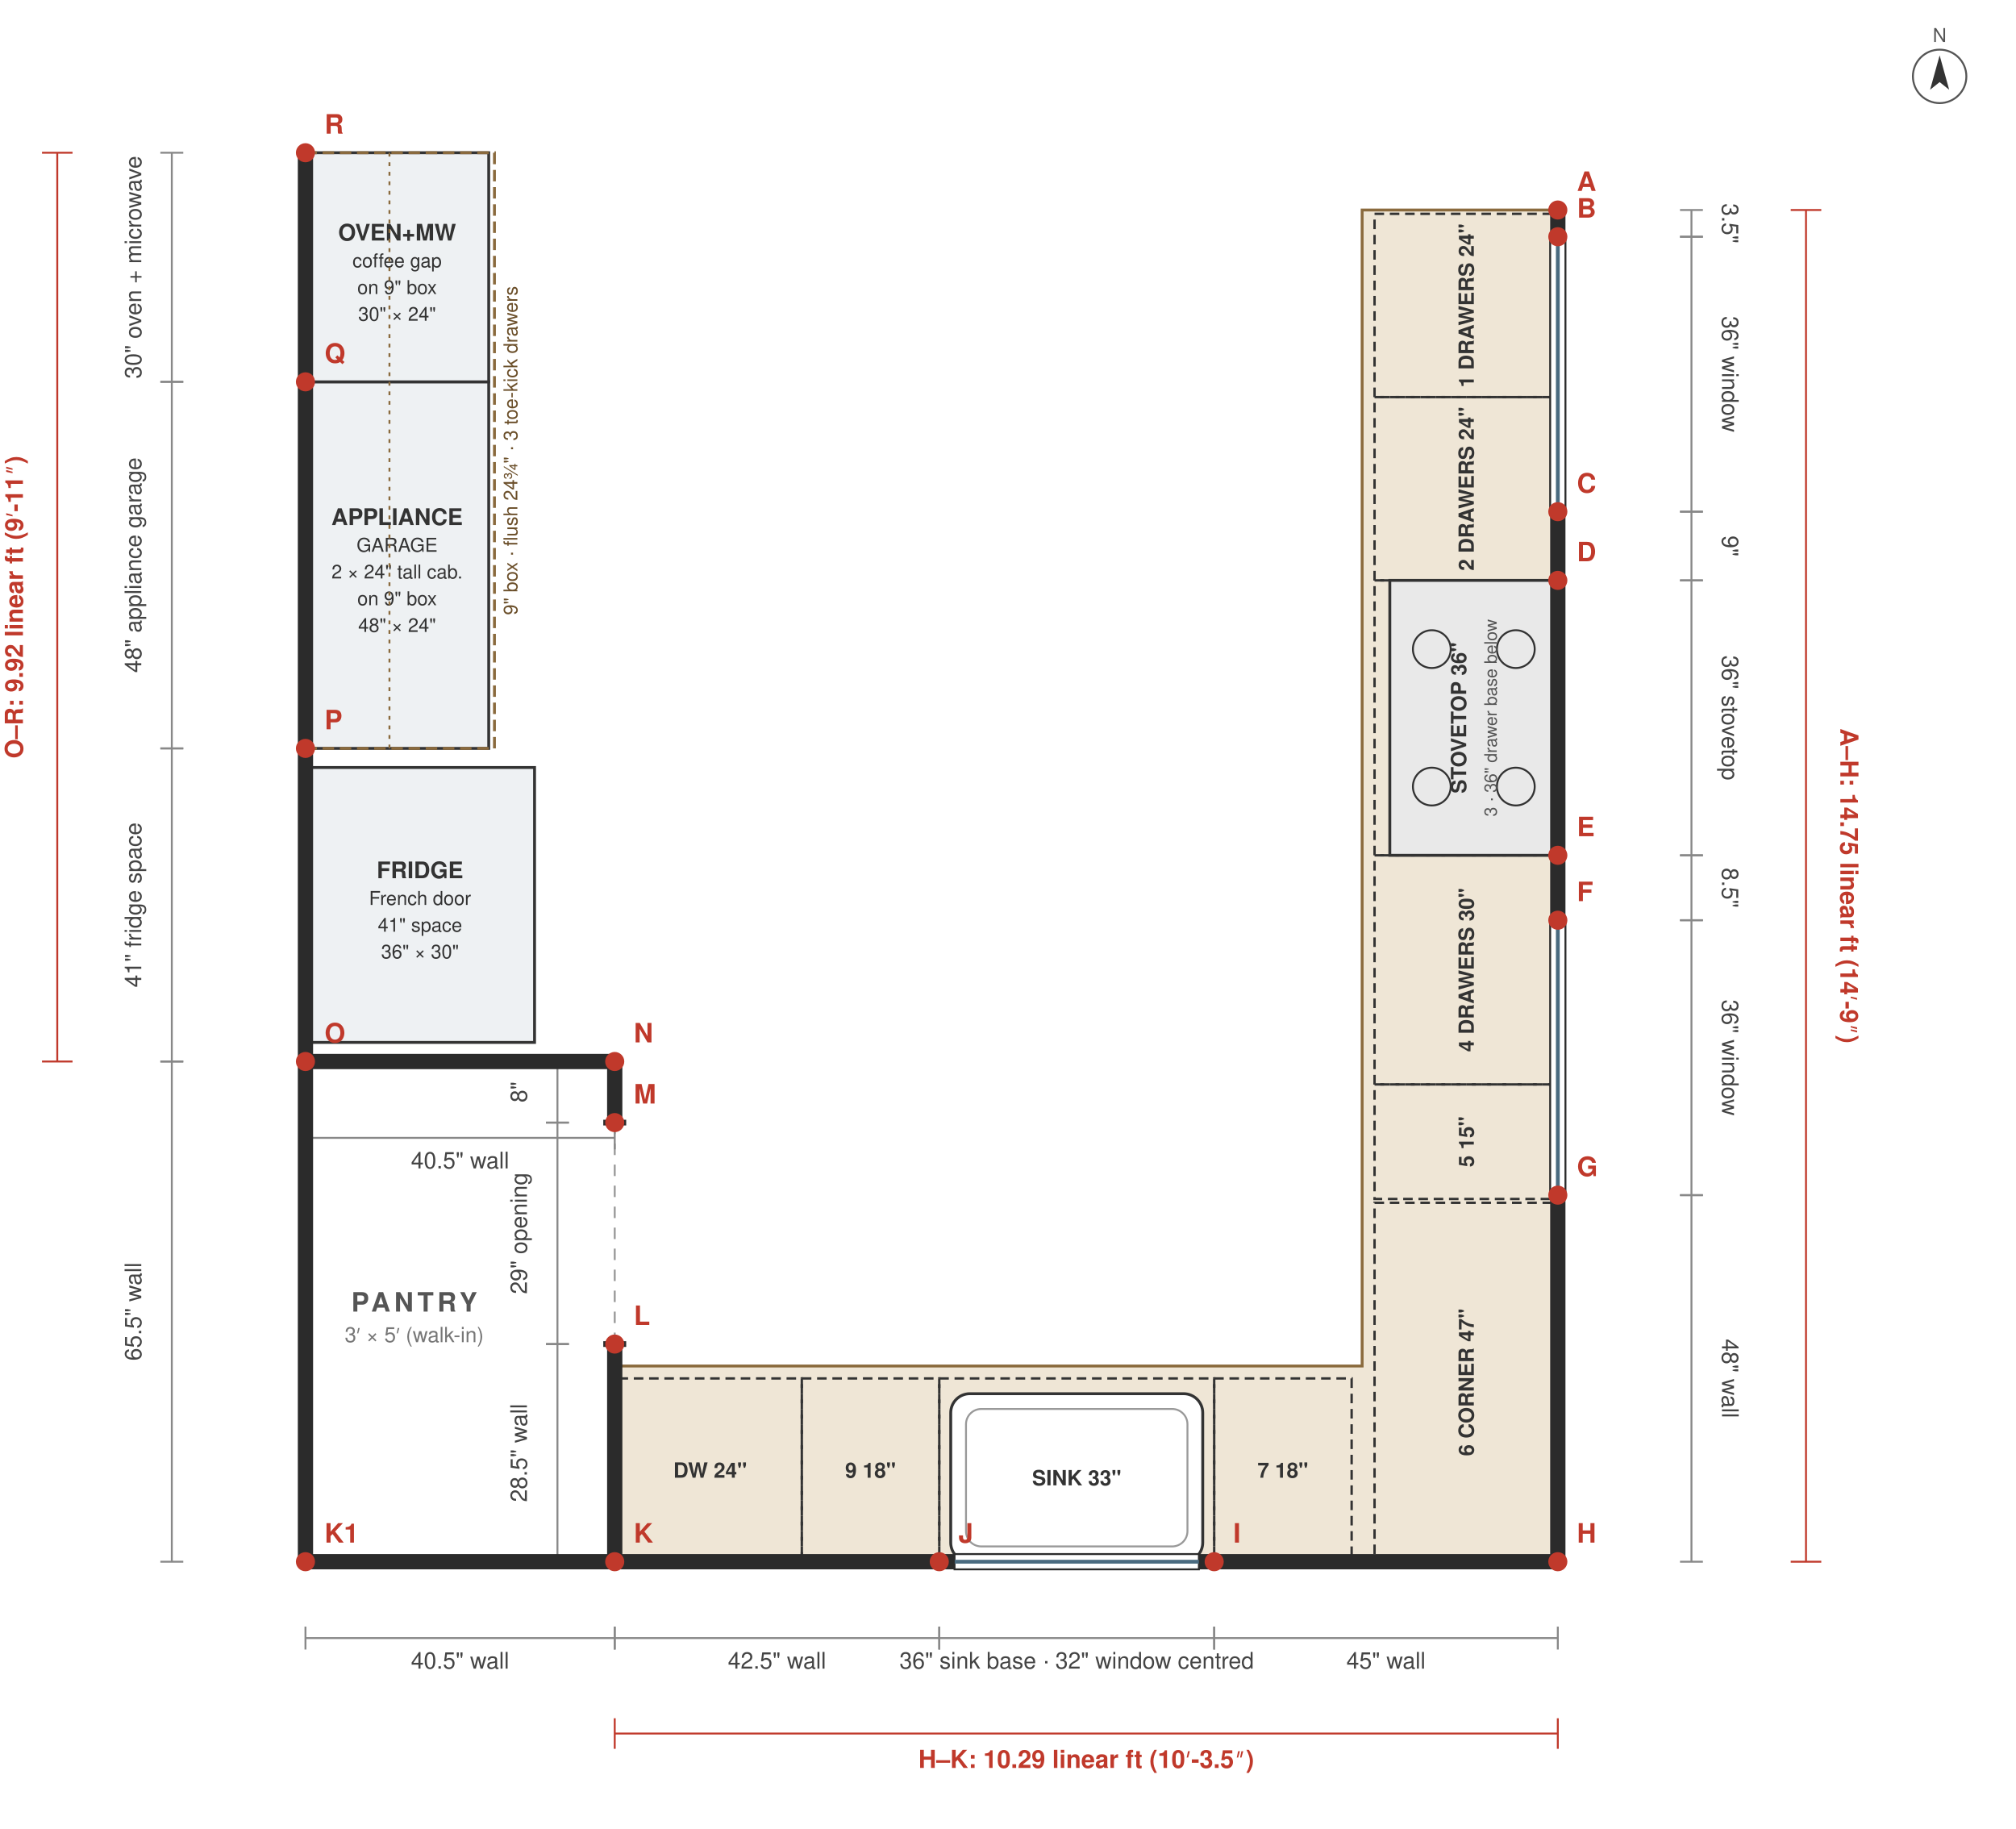
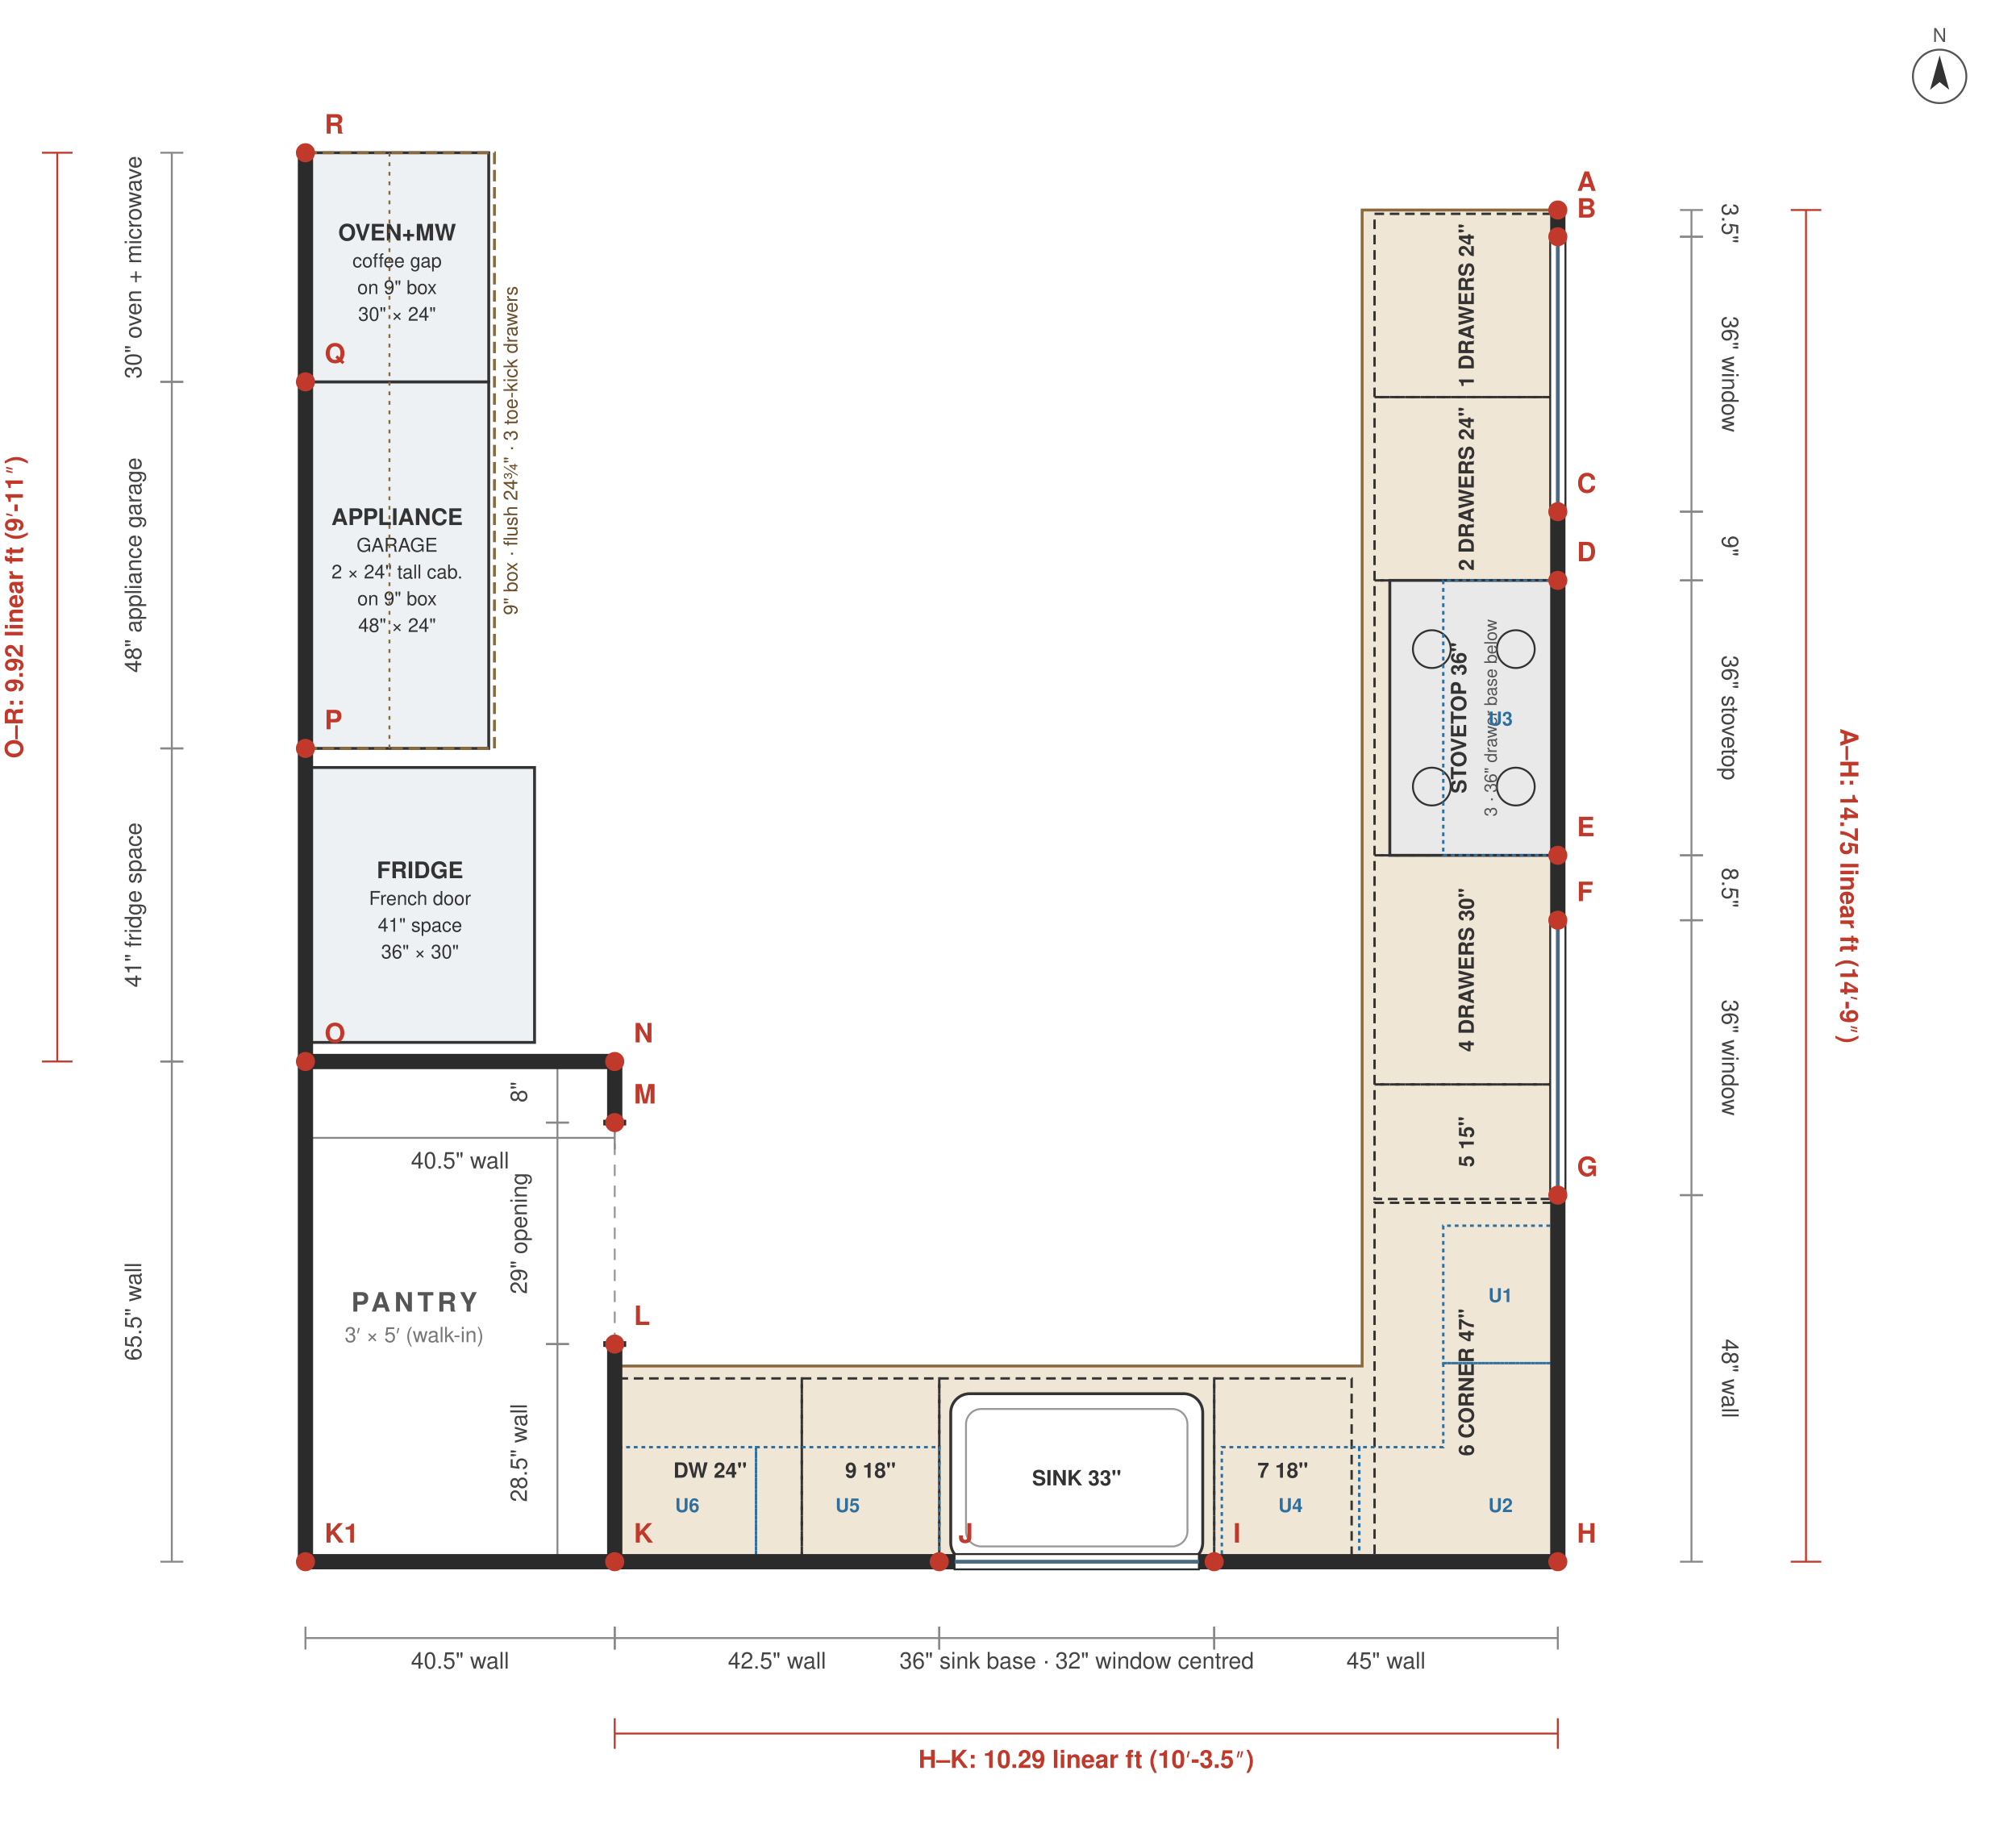
<svg xmlns="http://www.w3.org/2000/svg" viewBox="0 0 1056 958" width="1056" height="958" font-family="Helvetica, Arial, sans-serif">
  <rect width="1056" height="958" fill="#ffffff" />
  <g id="north" transform="translate(1016,40)">
    <circle r="14" fill="none" stroke="#555" />
    <path d="M 0 -11 L 5 7 L 0 3 L -5 7 Z" fill="#333" />
    <text y="-18" font-size="10" fill="#555" text-anchor="middle">N</text>
  </g>
  <path id="counter-AHK" d="M 816.0 110.0 L 816.0 818.0 L 322.0 818.0 L 322.0 715.5 L 713.5 715.5 L 713.5 110.0 Z" fill="#efe6d6" stroke="#8a6a3d" stroke-width="1.5" />
  <g id="appliance-fridge">
    <rect x="160.0" y="402.0" width="120.0" height="144.0" fill="#eef1f3" stroke="#333" stroke-width="1.5" />
    <text x="220.0" y="460.0" font-size="12" font-weight="700" fill="#333" text-anchor="middle">FRIDGE</text>
    <text x="220.0" y="474.0" font-size="10" font-weight="400" fill="#333" text-anchor="middle">French door</text>
    <text x="220.0" y="488.0" font-size="10" font-weight="400" fill="#333" text-anchor="middle">41" space</text>
    <text x="220.0" y="502.0" font-size="10" font-weight="400" fill="#333" text-anchor="middle">36" × 30"</text>
  </g>
  <g id="appliance-appliance">
    <rect x="160.0" y="200.0" width="96.0" height="192.0" fill="#eef1f3" stroke="#333" stroke-width="1.5" />
    <text x="208.0" y="275.0" font-size="12" font-weight="700" fill="#333" text-anchor="middle">APPLIANCE</text>
    <text x="208.0" y="289.0" font-size="10" font-weight="400" fill="#333" text-anchor="middle">GARAGE</text>
    <text x="208.0" y="303.0" font-size="10" font-weight="400" fill="#333" text-anchor="middle">2 × 24" tall cab.</text>
    <text x="208.0" y="317.0" font-size="10" font-weight="400" fill="#333" text-anchor="middle">on 9" box</text>
    <text x="208.0" y="331.0" font-size="10" font-weight="400" fill="#333" text-anchor="middle">48" × 24"</text>
  </g>
  <g id="appliance-oven+mw">
    <rect x="160.0" y="80.0" width="96.0" height="120.0" fill="#eef1f3" stroke="#333" stroke-width="1.5" />
    <text x="208.0" y="126.0" font-size="12" font-weight="700" fill="#333" text-anchor="middle">OVEN+MW</text>
    <text x="208.0" y="140.0" font-size="10" font-weight="400" fill="#333" text-anchor="middle">coffee gap</text>
    <text x="208.0" y="154.0" font-size="10" font-weight="400" fill="#333" text-anchor="middle">on 9" box</text>
    <text x="208.0" y="168.0" font-size="10" font-weight="400" fill="#333" text-anchor="middle">30" × 24"</text>
  </g>
  <line x1="204.0" y1="80.0" x2="204.0" y2="392.0" stroke="#8a6a3d" stroke-width="1" stroke-dasharray="2 3" />
  <text x="271.0" y="236.0" font-size="10" fill="#6b4f2a" text-anchor="middle" transform="rotate(-90 271.0 236.0)">9" box · flush 24¾" · 3 toe-kick drawers</text>
  <rect x="160.0" y="80.0" width="99.0" height="312.0" fill="none" stroke="#8a6a3d" stroke-width="1.5" stroke-dasharray="6 3" />
  <g id="under-1">
    <rect x="720.0" y="112.0" width="96.0" height="96.0" fill="none" stroke="#333" stroke-width="1.25" stroke-dasharray="5 3" />
    <text x="772.0" y="160.0" font-size="11" font-weight="700" fill="#333" text-anchor="middle" transform="rotate(-90 772.0 160.0)">1 DRAWERS 24"</text>
  </g>
  <g id="under-2">
    <rect x="720.0" y="208.0" width="96.0" height="96.0" fill="none" stroke="#333" stroke-width="1.25" stroke-dasharray="5 3" />
    <text x="772.0" y="256.0" font-size="11" font-weight="700" fill="#333" text-anchor="middle" transform="rotate(-90 772.0 256.0)">2 DRAWERS 24"</text>
  </g>
  <g id="under-3">
    <rect x="720.0" y="304.0" width="96.0" height="144.0" fill="none" stroke="#333" stroke-width="1.25" stroke-dasharray="5 3" />
    <text x="772.0" y="376.0" font-size="11" font-weight="700" fill="#333" text-anchor="middle" transform="rotate(-90 772.0 376.0)">3 COOKTOP BASE 36"</text>
  </g>
  <g id="range-stovetop">
    <rect x="728.0" y="304.0" width="88.0" height="144.0" fill="#e9e9e9" stroke="#333" stroke-width="1.5" />
    <circle cx="750.0" cy="340.0" r="9.9" fill="none" stroke="#333" />
    <circle cx="750.0" cy="412.0" r="9.9" fill="none" stroke="#333" />
    <circle cx="794.0" cy="340.0" r="9.9" fill="none" stroke="#333" />
    <circle cx="794.0" cy="412.0" r="9.9" fill="none" stroke="#333" />
    <text x="768.0" y="376.0" font-size="11" font-weight="700" fill="#333" text-anchor="middle" transform="rotate(-90 768.0 376.0)">STOVETOP 36"</text>
    <text x="784.0" y="376.0" font-size="9" fill="#555" text-anchor="middle" transform="rotate(-90 784.0 376.0)">3 · 36" drawer base below</text>
  </g>
  <g id="under-4">
    <rect x="720.0" y="448.0" width="96.0" height="120.0" fill="none" stroke="#333" stroke-width="1.25" stroke-dasharray="5 3" />
    <text x="772.0" y="508.0" font-size="11" font-weight="700" fill="#333" text-anchor="middle" transform="rotate(-90 772.0 508.0)">4 DRAWERS 30"</text>
  </g>
  <g id="under-5">
    <rect x="720.0" y="568.0" width="96.0" height="60.0" fill="none" stroke="#333" stroke-width="1.25" stroke-dasharray="5 3" />
    <text x="772.0" y="598.0" font-size="11" font-weight="700" fill="#333" text-anchor="middle" transform="rotate(-90 772.0 598.0)">5 15"</text>
  </g>
  <g id="under-6">
    <rect x="720.0" y="630.0" width="96.0" height="188.0" fill="none" stroke="#333" stroke-width="1.25" stroke-dasharray="5 3" />
    <text x="772.0" y="724.0" font-size="11" font-weight="700" fill="#333" text-anchor="middle" transform="rotate(-90 772.0 724.0)">6 CORNER 47"</text>
  </g>
  <g id="under-7">
    <rect x="636.0" y="722.0" width="72.0" height="96.0" fill="none" stroke="#333" stroke-width="1.25" stroke-dasharray="5 3" />
    <text x="672.0" y="774.0" font-size="11" font-weight="700" fill="#333" text-anchor="middle">7 18"</text>
  </g>
  <g id="under-8">
    <rect x="492.0" y="722.0" width="144.0" height="96.0" fill="none" stroke="#333" stroke-width="1.25" stroke-dasharray="5 3" />
    <text x="564.0" y="774.0" font-size="11" font-weight="700" fill="#333" text-anchor="middle">8 SINK BASE 36"</text>
  </g>
  <g id="sink-sink">
    <rect x="498.0" y="730.0" width="132.0" height="88.0" rx="10" fill="#fff" stroke="#333" stroke-width="1.5" />
    <rect x="506.0" y="738.0" width="116.0" height="72.0" rx="8" fill="none" stroke="#999" />
    <text x="564.0" y="778.0" font-size="11" font-weight="700" fill="#333" text-anchor="middle">SINK 33"</text>
  </g>
  <g id="under-9">
    <rect x="420.0" y="722.0" width="72.0" height="96.0" fill="none" stroke="#333" stroke-width="1.25" stroke-dasharray="5 3" />
    <text x="456.0" y="774.0" font-size="11" font-weight="700" fill="#333" text-anchor="middle">9 18"</text>
  </g>
  <g id="under-dw">
    <rect x="324.0" y="722.0" width="96.0" height="96.0" fill="none" stroke="#333" stroke-width="1.25" stroke-dasharray="5 3" />
    <text x="372.0" y="774.0" font-size="11" font-weight="700" fill="#333" text-anchor="middle">DW 24"</text>
  </g>
+   <path d="M 816.0 642.0 L 756.0 642.0 L 756.0 714.0 L 816.0 714.0 Z" fill="none" stroke="#2e6f9e" stroke-width="1.25" stroke-dasharray="2 2" />
+   <text x="786.0" y="682.0" font-size="10" font-weight="700" fill="#2e6f9e" text-anchor="middle">U1</text>
+   <path d="M 816.0 304.0 L 756.0 304.0 L 756.0 448.0 L 816.0 448.0 Z" fill="none" stroke="#2e6f9e" stroke-width="1.25" stroke-dasharray="2 2" />
+   <text x="786.0" y="380.0" font-size="10" font-weight="700" fill="#2e6f9e" text-anchor="middle">U3</text>
+   <path d="M 712.0 818.0 L 640.0 818.0 L 640.0 758.0 L 712.0 758.0 Z" fill="none" stroke="#2e6f9e" stroke-width="1.25" stroke-dasharray="2 2" />
+   <text x="676.0" y="792.0" font-size="10" font-weight="700" fill="#2e6f9e" text-anchor="middle">U4</text>
+   <path d="M 492.0 818.0 L 396.0 818.0 L 396.0 758.0 L 492.0 758.0 Z" fill="none" stroke="#2e6f9e" stroke-width="1.25" stroke-dasharray="2 2" />
+   <text x="444.0" y="792.0" font-size="10" font-weight="700" fill="#2e6f9e" text-anchor="middle">U5</text>
+   <path d="M 396.0 818.0 L 324.0 818.0 L 324.0 758.0 L 396.0 758.0 Z" fill="none" stroke="#2e6f9e" stroke-width="1.25" stroke-dasharray="2 2" />
+   <text x="360.0" y="792.0" font-size="10" font-weight="700" fill="#2e6f9e" text-anchor="middle">U6</text>
+   <path d="M 816.0 818.0 L 816.0 714.0 L 756.0 714.0 L 756.0 758.0 L 712.0 758.0 L 712.0 818.0 Z" fill="none" stroke="#2e6f9e" stroke-width="1.25" stroke-dasharray="2 2" />
+   <text x="786.0" y="792.0" font-size="10" font-weight="700" fill="#2e6f9e" text-anchor="middle">U2</text>
  <line id="wall-AB" x1="816.0" y1="110.0" x2="816.0" y2="124.0" stroke="#2b2b2b" stroke-width="8" />
  <g stroke="#888">
    <line x1="886.0" y1="110.0" x2="886.0" y2="124.0" />
    <line x1="880.0" y1="110.0" x2="892.0" y2="110.0" />
    <line x1="880.0" y1="124.0" x2="892.0" y2="124.0" />
  </g>
  <text x="902.0" y="117.0" font-size="12" fill="#444" text-anchor="middle" transform="rotate(90 902.0 117.0)">3.5"</text>
  <g id="window-BC">
    <rect x="812.0" y="124.0" width="8" height="144.0" fill="#fff" stroke="#2b2b2b" />
    <line x1="816.0" y1="124.0" x2="816.0" y2="268.0" stroke="#4a6b80" stroke-width="2" />
  </g>
  <g stroke="#888">
    <line x1="886.0" y1="124.0" x2="886.0" y2="268.0" />
    <line x1="880.0" y1="124.0" x2="892.0" y2="124.0" />
    <line x1="880.0" y1="268.0" x2="892.0" y2="268.0" />
  </g>
  <text x="902.0" y="196.0" font-size="12" fill="#444" text-anchor="middle" transform="rotate(90 902.0 196.0)">36" window</text>
  <line id="wall-CD" x1="816.0" y1="268.0" x2="816.0" y2="304.0" stroke="#2b2b2b" stroke-width="8" />
  <g stroke="#888">
    <line x1="886.0" y1="268.0" x2="886.0" y2="304.0" />
    <line x1="880.0" y1="268.0" x2="892.0" y2="268.0" />
    <line x1="880.0" y1="304.0" x2="892.0" y2="304.0" />
  </g>
  <text x="902.0" y="286.0" font-size="12" fill="#444" text-anchor="middle" transform="rotate(90 902.0 286.0)">9"</text>
  <line id="wall-DE" x1="816.0" y1="304.0" x2="816.0" y2="448.0" stroke="#2b2b2b" stroke-width="8" />
  <g stroke="#888">
    <line x1="886.0" y1="304.0" x2="886.0" y2="448.0" />
    <line x1="880.0" y1="304.0" x2="892.0" y2="304.0" />
    <line x1="880.0" y1="448.0" x2="892.0" y2="448.0" />
  </g>
  <text x="902.0" y="376.0" font-size="12" fill="#444" text-anchor="middle" transform="rotate(90 902.0 376.0)">36" stovetop</text>
  <line id="wall-EF" x1="816.0" y1="448.0" x2="816.0" y2="482.0" stroke="#2b2b2b" stroke-width="8" />
  <g stroke="#888">
    <line x1="886.0" y1="448.0" x2="886.0" y2="482.0" />
    <line x1="880.0" y1="448.0" x2="892.0" y2="448.0" />
    <line x1="880.0" y1="482.0" x2="892.0" y2="482.0" />
  </g>
  <text x="902.0" y="465.0" font-size="12" fill="#444" text-anchor="middle" transform="rotate(90 902.0 465.0)">8.5"</text>
  <g id="window-FG">
    <rect x="812.0" y="482.0" width="8" height="144.0" fill="#fff" stroke="#2b2b2b" />
    <line x1="816.0" y1="482.0" x2="816.0" y2="626.0" stroke="#4a6b80" stroke-width="2" />
  </g>
  <g stroke="#888">
    <line x1="886.0" y1="482.0" x2="886.0" y2="626.0" />
    <line x1="880.0" y1="482.0" x2="892.0" y2="482.0" />
    <line x1="880.0" y1="626.0" x2="892.0" y2="626.0" />
  </g>
  <text x="902.0" y="554.0" font-size="12" fill="#444" text-anchor="middle" transform="rotate(90 902.0 554.0)">36" window</text>
  <line id="wall-GH" x1="816.0" y1="626.0" x2="816.0" y2="818.0" stroke="#2b2b2b" stroke-width="8" />
  <g stroke="#888">
    <line x1="886.0" y1="626.0" x2="886.0" y2="818.0" />
    <line x1="880.0" y1="626.0" x2="892.0" y2="626.0" />
    <line x1="880.0" y1="818.0" x2="892.0" y2="818.0" />
  </g>
  <text x="902.0" y="722.0" font-size="12" fill="#444" text-anchor="middle" transform="rotate(90 902.0 722.0)">48" wall</text>
  <line id="wall-HI" x1="816.0" y1="818.0" x2="636.0" y2="818.0" stroke="#2b2b2b" stroke-width="8" />
  <g stroke="#888">
    <line x1="816.0" y1="858.0" x2="636.0" y2="858.0" />
    <line x1="816.0" y1="852.0" x2="816.0" y2="864.0" />
    <line x1="636.0" y1="852.0" x2="636.0" y2="864.0" />
  </g>
  <text x="726.0" y="874.0" font-size="12" fill="#444" text-anchor="middle">45" wall</text>
  <line id="wall-I_w1" x1="636.0" y1="818.0" x2="628.0" y2="818.0" stroke="#2b2b2b" stroke-width="8" />
  <g id="window-_w1_w2">
    <rect x="500.0" y="814.0" width="128.0" height="8" fill="#fff" stroke="#2b2b2b" />
    <line x1="628.0" y1="818.0" x2="500.0" y2="818.0" stroke="#4a6b80" stroke-width="2" />
  </g>
  <line id="wall-_w2J" x1="500.0" y1="818.0" x2="492.0" y2="818.0" stroke="#2b2b2b" stroke-width="8" />
  <line id="wall-JK" x1="492.0" y1="818.0" x2="322.0" y2="818.0" stroke="#2b2b2b" stroke-width="8" />
  <g stroke="#888">
    <line x1="492.0" y1="858.0" x2="322.0" y2="858.0" />
    <line x1="492.0" y1="852.0" x2="492.0" y2="864.0" />
    <line x1="322.0" y1="852.0" x2="322.0" y2="864.0" />
  </g>
  <text x="407.0" y="874.0" font-size="12" fill="#444" text-anchor="middle">42.5" wall</text>
  <line id="wall-KL" x1="322.0" y1="818.0" x2="322.0" y2="704.0" stroke="#2b2b2b" stroke-width="8" />
  <g stroke="#888">
    <line x1="292.0" y1="818.0" x2="292.0" y2="704.0" />
    <line x1="286.0" y1="818.0" x2="298.0" y2="818.0" />
    <line x1="286.0" y1="704.0" x2="298.0" y2="704.0" />
  </g>
  <text x="276.0" y="761.0" font-size="12" fill="#444" text-anchor="middle" transform="rotate(-90 276.0 761.0)">28.5" wall</text>
  <g id="opening-LM" stroke="#2b2b2b">
    <line x1="322.0" y1="704.0" x2="322.0" y2="588.0" stroke="#999" stroke-dasharray="6 5" />
    <line x1="316.0" y1="704.0" x2="328.0" y2="704.0" stroke-width="3" />
    <line x1="316.0" y1="588.0" x2="328.0" y2="588.0" stroke-width="3" />
  </g>
  <g stroke="#888">
    <line x1="292.0" y1="704.0" x2="292.0" y2="588.0" />
    <line x1="286.0" y1="704.0" x2="298.0" y2="704.0" />
    <line x1="286.0" y1="588.0" x2="298.0" y2="588.0" />
  </g>
  <text x="276.0" y="646.0" font-size="12" fill="#444" text-anchor="middle" transform="rotate(-90 276.0 646.0)">29" opening</text>
  <line id="wall-MN" x1="322.0" y1="588.0" x2="322.0" y2="556.0" stroke="#2b2b2b" stroke-width="8" />
  <g stroke="#888">
    <line x1="292.0" y1="588.0" x2="292.0" y2="556.0" />
    <line x1="286.0" y1="588.0" x2="298.0" y2="588.0" />
    <line x1="286.0" y1="556.0" x2="298.0" y2="556.0" />
  </g>
  <text x="276.0" y="572.0" font-size="12" fill="#444" text-anchor="middle" transform="rotate(-90 276.0 572.0)">8"</text>
  <line id="wall-NO" x1="322.0" y1="556.0" x2="160.0" y2="556.0" stroke="#2b2b2b" stroke-width="8" />
  <g stroke="#888">
    <line x1="322.0" y1="596.0" x2="160.0" y2="596.0" />
    <line x1="322.0" y1="590.0" x2="322.0" y2="602.0" />
    <line x1="160.0" y1="590.0" x2="160.0" y2="602.0" />
  </g>
  <text x="241.0" y="612.0" font-size="12" fill="#444" text-anchor="middle">40.5" wall</text>
  <line id="wall-OP" x1="160.0" y1="556.0" x2="160.0" y2="392.0" stroke="#2b2b2b" stroke-width="8" />
  <g stroke="#888">
    <line x1="90.0" y1="556.0" x2="90.0" y2="392.0" />
    <line x1="84.0" y1="556.0" x2="96.0" y2="556.0" />
    <line x1="84.0" y1="392.0" x2="96.0" y2="392.0" />
  </g>
  <text x="74.0" y="474.0" font-size="12" fill="#444" text-anchor="middle" transform="rotate(-90 74.0 474.0)">41" fridge space</text>
  <line id="wall-PQ" x1="160.0" y1="392.0" x2="160.0" y2="200.0" stroke="#2b2b2b" stroke-width="8" />
  <g stroke="#888">
    <line x1="90.0" y1="392.0" x2="90.0" y2="200.0" />
    <line x1="84.0" y1="392.0" x2="96.0" y2="392.0" />
    <line x1="84.0" y1="200.0" x2="96.0" y2="200.0" />
  </g>
  <text x="74.0" y="296.0" font-size="12" fill="#444" text-anchor="middle" transform="rotate(-90 74.0 296.0)">48" appliance garage</text>
  <line id="wall-QR" x1="160.0" y1="200.0" x2="160.0" y2="80.0" stroke="#2b2b2b" stroke-width="8" />
  <g stroke="#888">
    <line x1="90.0" y1="200.0" x2="90.0" y2="80.0" />
    <line x1="84.0" y1="200.0" x2="96.0" y2="200.0" />
    <line x1="84.0" y1="80.0" x2="96.0" y2="80.0" />
  </g>
  <text x="74.0" y="140.0" font-size="12" fill="#444" text-anchor="middle" transform="rotate(-90 74.0 140.0)">30" oven + microwave</text>
  <line id="wall-KK1" x1="322.0" y1="818.0" x2="160.0" y2="818.0" stroke="#2b2b2b" stroke-width="8" />
  <g stroke="#888">
    <line x1="322.0" y1="858.0" x2="160.0" y2="858.0" />
    <line x1="322.0" y1="852.0" x2="322.0" y2="864.0" />
    <line x1="160.0" y1="852.0" x2="160.0" y2="864.0" />
  </g>
  <text x="241.0" y="874.0" font-size="12" fill="#444" text-anchor="middle">40.5" wall</text>
  <line id="wall-K1O" x1="160.0" y1="818.0" x2="160.0" y2="556.0" stroke="#2b2b2b" stroke-width="8" />
  <g stroke="#888">
    <line x1="90.0" y1="818.0" x2="90.0" y2="556.0" />
    <line x1="84.0" y1="818.0" x2="96.0" y2="818.0" />
    <line x1="84.0" y1="556.0" x2="96.0" y2="556.0" />
  </g>
  <text x="74.0" y="687.0" font-size="12" fill="#444" text-anchor="middle" transform="rotate(-90 74.0 687.0)">65.5" wall</text>
  <g stroke="#888">
    <line x1="636.0" y1="858.0" x2="492.0" y2="858.0" />
    <line x1="636.0" y1="852.0" x2="636.0" y2="864.0" />
    <line x1="492.0" y1="852.0" x2="492.0" y2="864.0" />
  </g>
  <text x="564.0" y="874.0" font-size="12" fill="#444" text-anchor="middle">36" sink base · 32" window centred</text>
  <g stroke="#c0392b">
    <line x1="946.0" y1="110.0" x2="946.0" y2="818.0" />
    <line x1="938.0" y1="110.0" x2="954.0" y2="110.0" />
    <line x1="938.0" y1="818.0" x2="954.0" y2="818.0" />
  </g>
  <text x="964.0" y="464.0" font-size="13" font-weight="700" fill="#c0392b" text-anchor="middle" transform="rotate(90 964.0 464.0)">A–H: 14.75 linear ft (14′-9″)</text>
  <g stroke="#c0392b">
    <line x1="816.0" y1="908.0" x2="322.0" y2="908.0" />
    <line x1="816.0" y1="900.0" x2="816.0" y2="916.0" />
    <line x1="322.0" y1="900.0" x2="322.0" y2="916.0" />
  </g>
  <text x="569.0" y="926.0" font-size="13" font-weight="700" fill="#c0392b" text-anchor="middle">H–K: 10.29 linear ft (10′-3.5″)</text>
  <g stroke="#c0392b">
    <line x1="30.0" y1="556.0" x2="30.0" y2="80.0" />
    <line x1="22.0" y1="556.0" x2="38.0" y2="556.0" />
    <line x1="22.0" y1="80.0" x2="38.0" y2="80.0" />
  </g>
  <text x="12.0" y="318.0" font-size="13" font-weight="700" fill="#c0392b" text-anchor="middle" transform="rotate(-90 12.0 318.0)">O–R: 9.92 linear ft (9′-11″)</text>
  <text x="217.0" y="687.0" font-size="14" font-weight="700" fill="#555" text-anchor="middle" letter-spacing="2">PANTRY</text>
  <text x="217.0" y="703.0" font-size="11" fill="#777" text-anchor="middle">3′ × 5′ (walk-in)</text>
  <g font-size="14" font-weight="700" fill="#c0392b">
    <circle cx="816.0" cy="110.0" r="5" />
    <text x="826.0" y="100.0">A</text>
    <circle cx="816.0" cy="124.0" r="5" />
    <text x="826.0" y="114.0">B</text>
    <circle cx="816.0" cy="268.0" r="5" />
    <text x="826.0" y="258.0">C</text>
    <circle cx="816.0" cy="304.0" r="5" />
    <text x="826.0" y="294.0">D</text>
    <circle cx="816.0" cy="448.0" r="5" />
    <text x="826.0" y="438.0">E</text>
    <circle cx="816.0" cy="482.0" r="5" />
    <text x="826.0" y="472.0">F</text>
    <circle cx="816.0" cy="626.0" r="5" />
    <text x="826.0" y="616.0">G</text>
    <circle cx="816.0" cy="818.0" r="5" />
    <text x="826.0" y="808.0">H</text>
    <circle cx="636.0" cy="818.0" r="5" />
    <text x="646.0" y="808.0">I</text>
    <circle cx="492.0" cy="818.0" r="5" />
    <text x="502.0" y="808.0">J</text>
    <circle cx="322.0" cy="818.0" r="5" />
    <text x="332.0" y="808.0">K</text>
    <circle cx="322.0" cy="704.0" r="5" />
    <text x="332.0" y="694.0">L</text>
    <circle cx="322.0" cy="588.0" r="5" />
    <text x="332.0" y="578.0">M</text>
    <circle cx="322.0" cy="556.0" r="5" />
    <text x="332.0" y="546.0">N</text>
    <circle cx="160.0" cy="556.0" r="5" />
    <text x="170.0" y="546.0">O</text>
    <circle cx="160.0" cy="392.0" r="5" />
    <text x="170.0" y="382.0">P</text>
    <circle cx="160.0" cy="200.0" r="5" />
    <text x="170.0" y="190.0">Q</text>
    <circle cx="160.0" cy="80.0" r="5" />
    <text x="170.0" y="70.0">R</text>
    <circle cx="160.0" cy="818.0" r="5" />
    <text x="170.0" y="808.0">K1</text>
  </g>
</svg>
